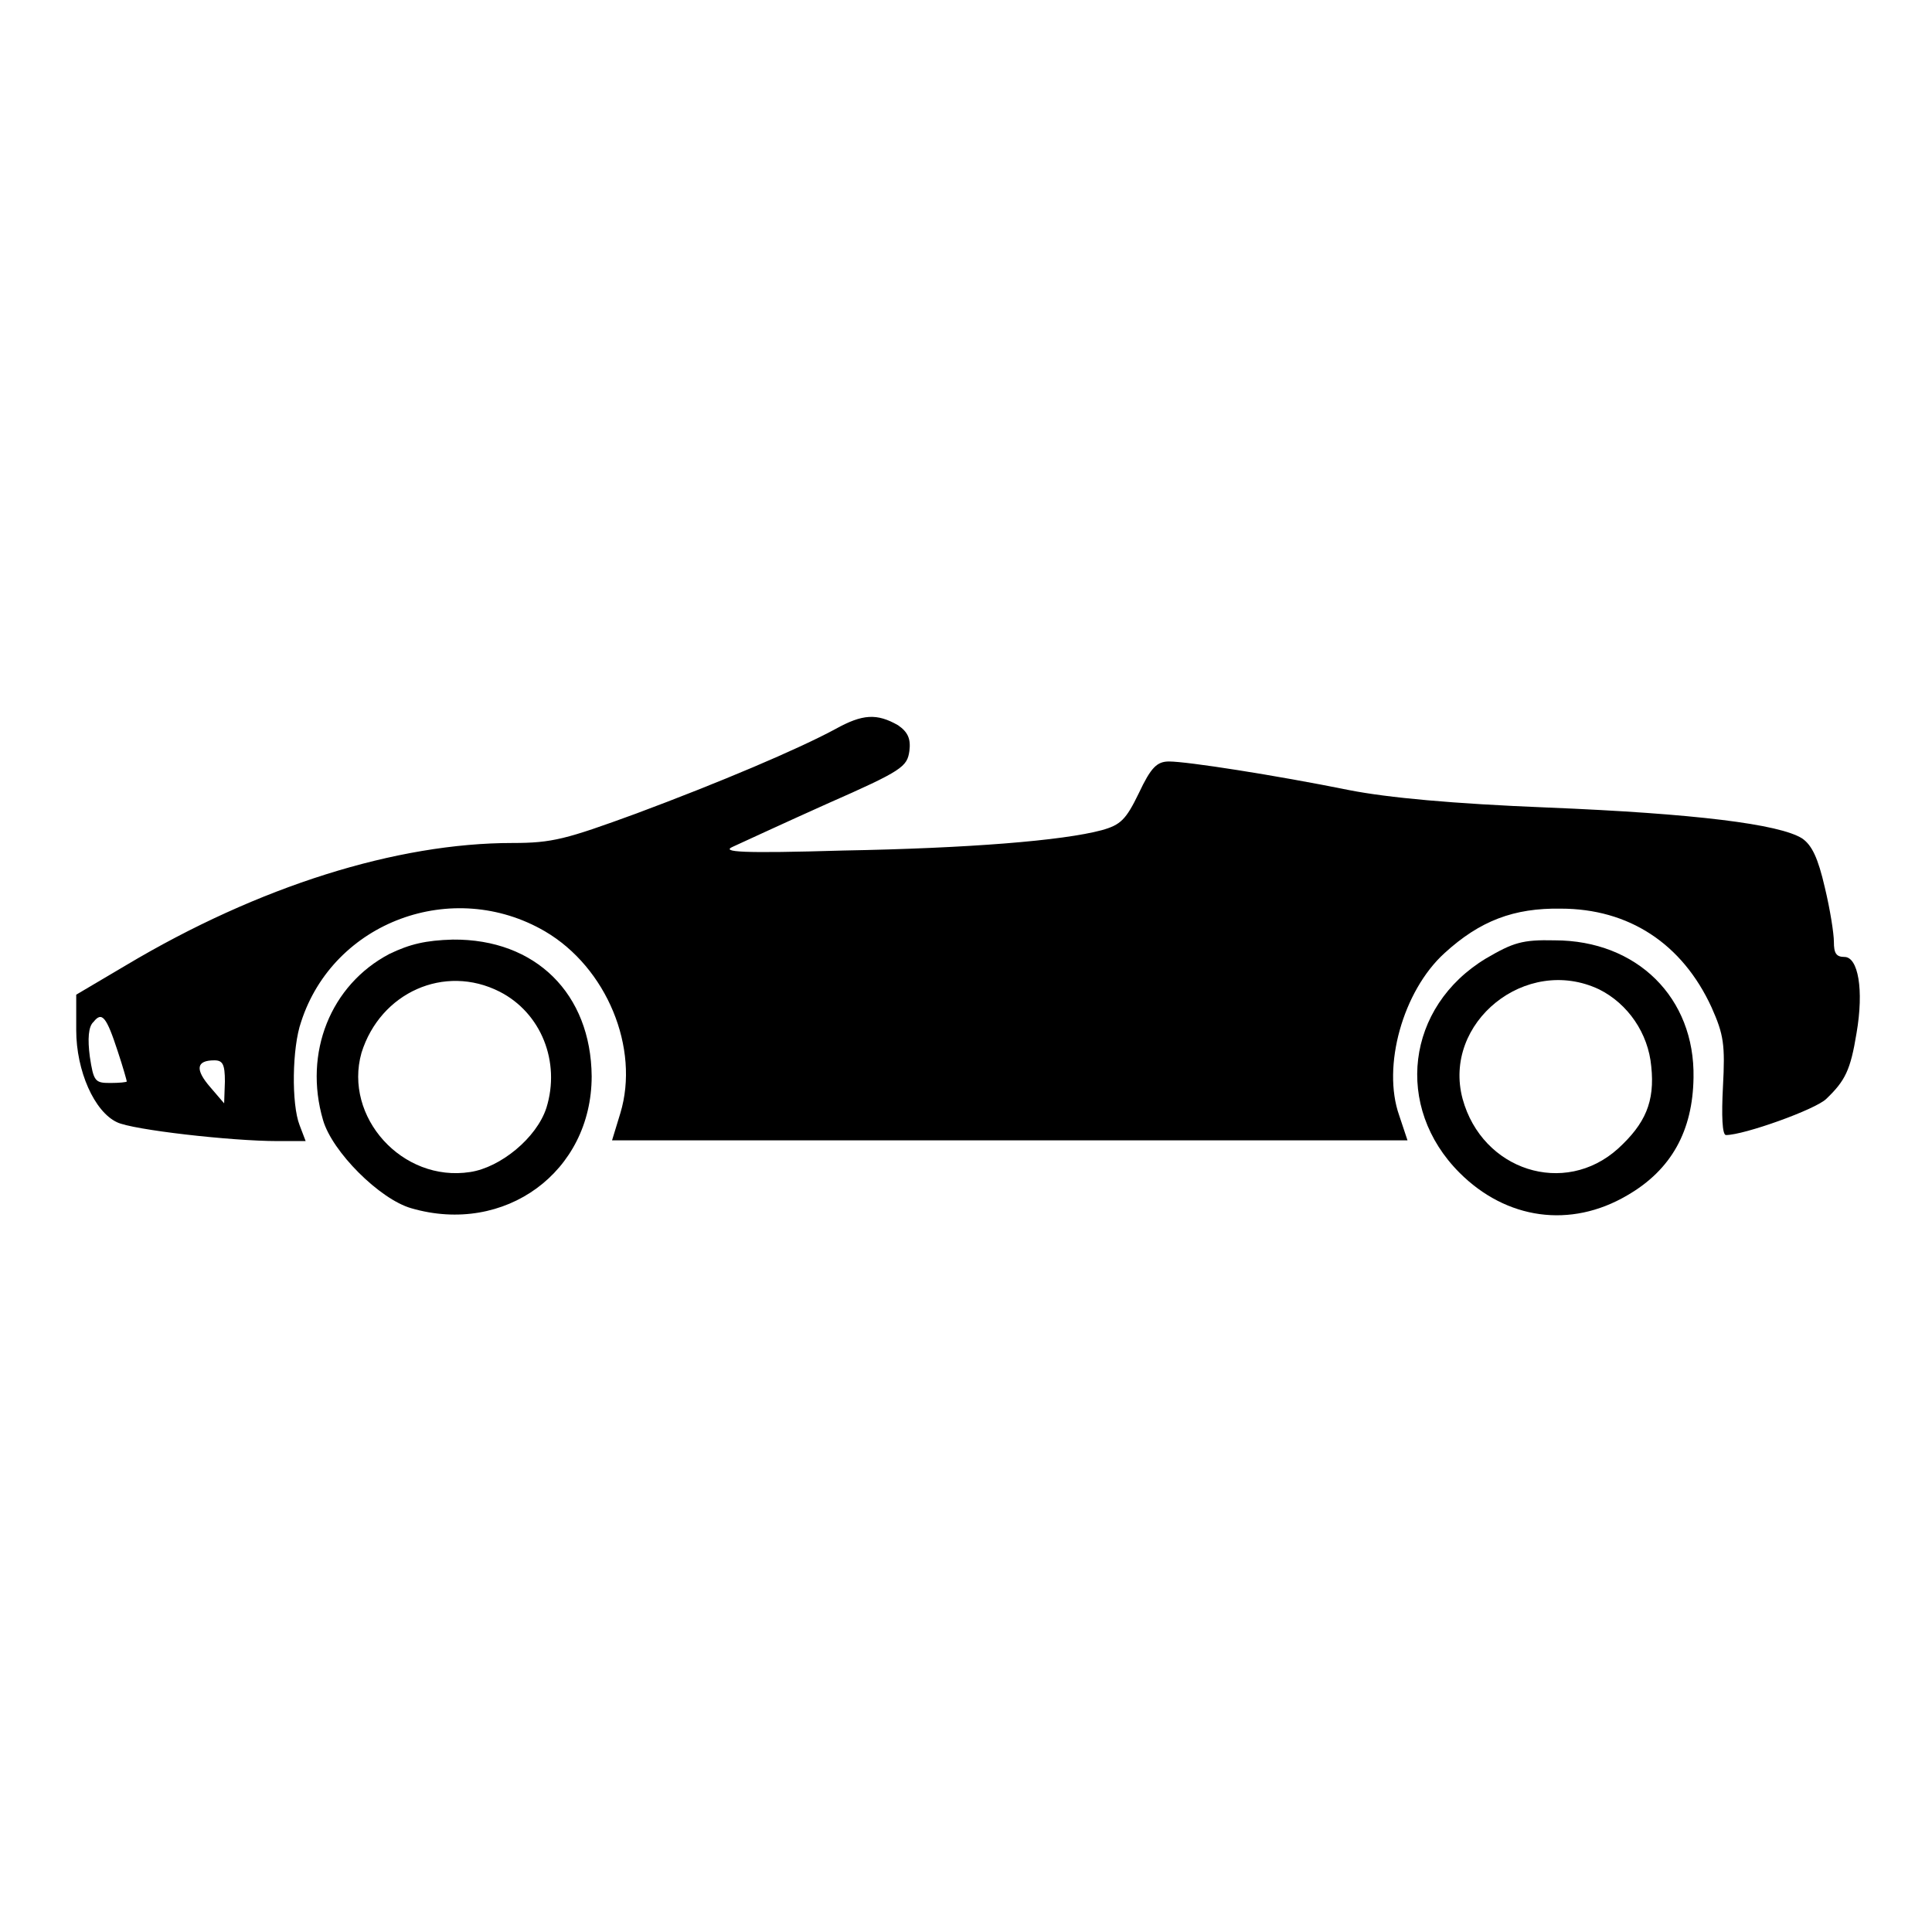
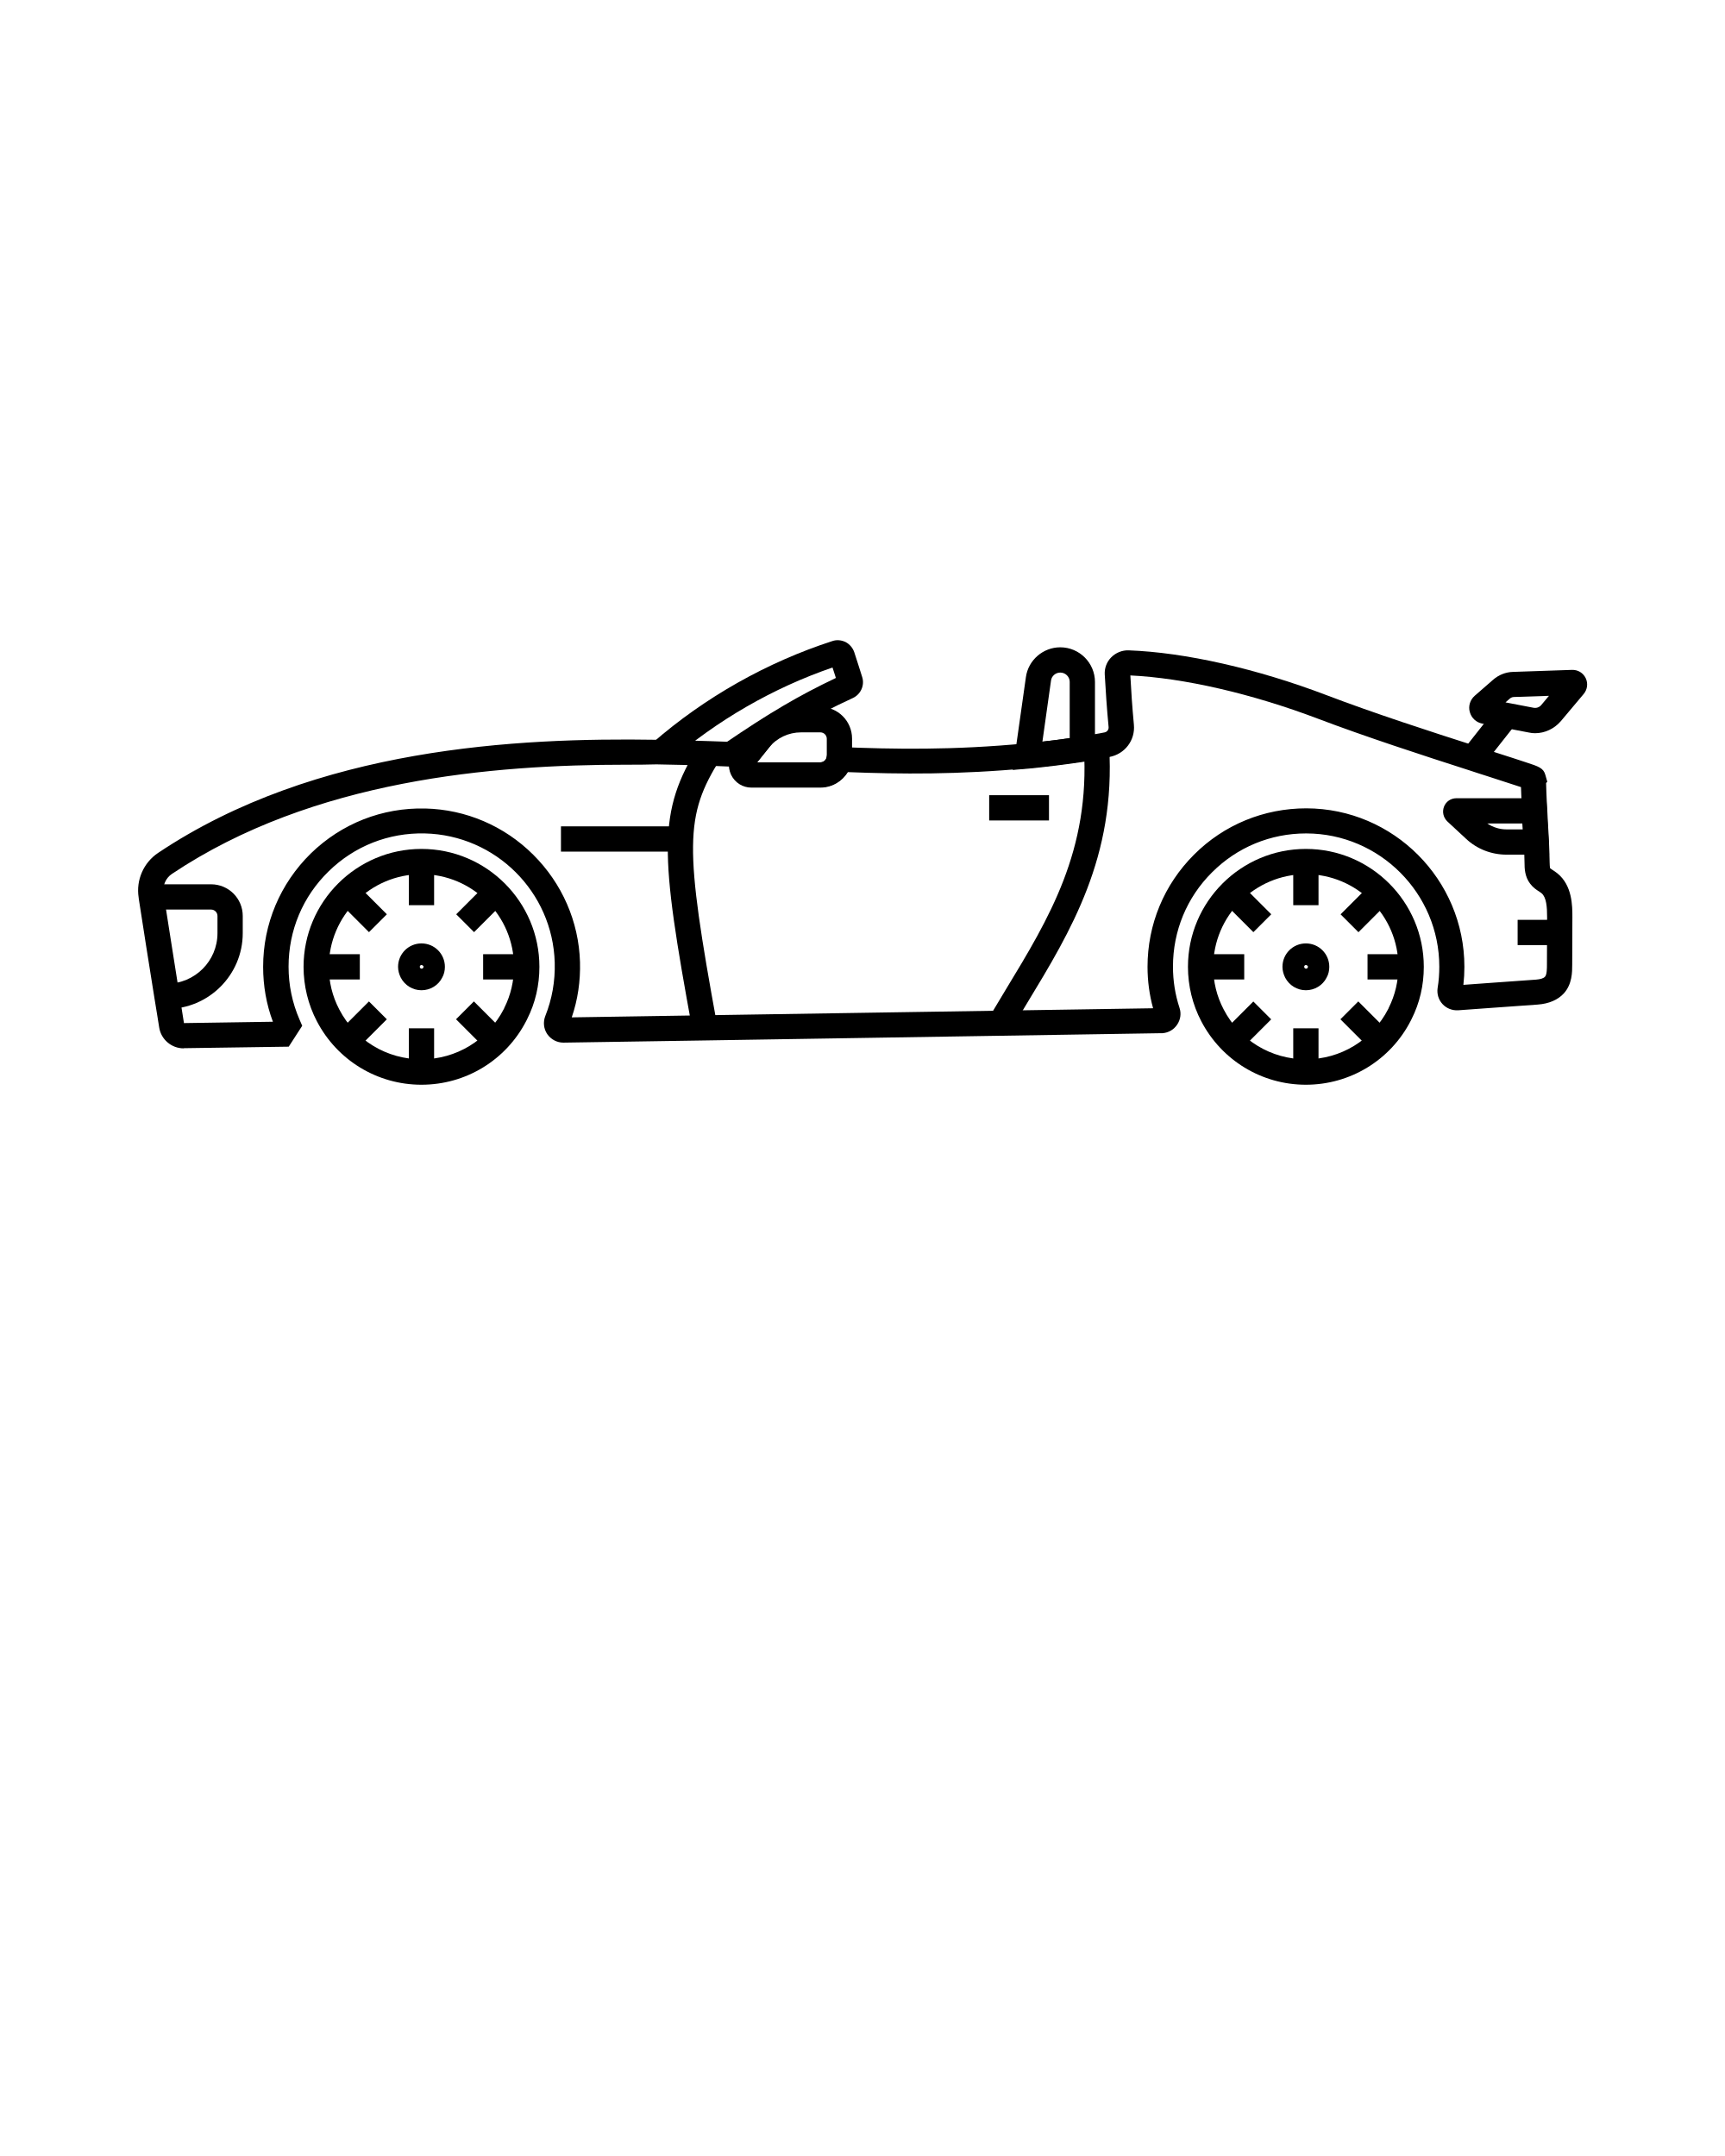
- <svg xmlns="http://www.w3.org/2000/svg" version="1.1" x="0px" y="0px" viewBox="0 0 256 256" enable-background="new 0 0 256 256" xml:space="preserve">
+ <svg xmlns="http://www.w3.org/2000/svg" version="1.1" x="0px" y="0px" viewBox="0 0 1024 1280" style="enable-background:new 0 0 1024 1024;" xml:space="preserve">
  <g>
    <g>
-       <g>
-         <path fill="#000000" d="M110.7,96.6c-5,2.7-15.4,7.1-26.4,11.2c-9.3,3.4-11.1,3.9-16.4,3.9c-15.3,0-33.6,5.7-51.2,16.2l-6.6,3.9v4.7c0,5.4,2.4,10.8,5.4,12.2c2,1,15.1,2.5,21.3,2.5h3.7l-0.8-2.1c-1.1-2.8-1-10.3,0.2-13.7c4.3-13.3,20.1-19.1,32.3-12c8.2,4.8,12.6,15.5,10,24.1l-1.1,3.6h52.7h52.7l-1.1-3.3c-2.3-6.5,0.5-16.5,6-21.5c4.7-4.3,9.2-6,15.4-5.9c9,0,16.1,4.6,20,13.1c1.6,3.6,1.8,4.9,1.5,10.5c-0.2,3.8-0.1,6.4,0.4,6.4c2.4,0,11.9-3.4,13.3-4.8c2.5-2.4,3.2-3.8,4-8.7c1-5.8,0.2-10.1-1.6-10.1c-1.1,0-1.4-0.5-1.4-2c0-1.1-0.5-4.3-1.2-7.2c-0.9-3.9-1.7-5.6-3-6.5c-3-1.9-14.2-3.3-33.8-4.1c-12.5-0.5-21.1-1.3-26.2-2.3c-9.9-2-21.5-3.8-23.9-3.8c-1.6,0-2.4,0.8-4,4.2c-1.7,3.5-2.4,4.2-4.9,4.9c-5.2,1.4-17.7,2.4-34.3,2.7c-13.5,0.4-16.2,0.2-14.6-0.5c1.1-0.5,6.7-3.1,12.5-5.7c10-4.4,10.6-4.9,10.9-7c0.2-1.6-0.2-2.5-1.5-3.4C116.2,94.5,114.3,94.6,110.7,96.6z M15.6,139.3c0.7,2.1,1.2,3.9,1.2,4s-1,0.2-2.2,0.2c-2,0-2.2-0.2-2.7-3.5c-0.3-2.3-0.2-4,0.5-4.6C13.5,134,14.1,134.7,15.6,139.3z M29.8,143.3l-0.1,2.9l-1.8-2.1c-2.1-2.4-1.9-3.6,0.5-3.6C29.5,140.5,29.8,141,29.8,143.3z" />
-         <path fill="#000000" d="M51.6,126.4c-7.8,4.1-11.4,13.1-8.8,22c1.2,4.2,7.5,10.5,11.7,11.7c12.4,3.6,23.9-4.8,23.9-17.5c-0.1-10.9-7.4-18.2-18.4-18.1C56.4,124.6,54.3,125.1,51.6,126.4z M66.2,131.4c5.5,2.8,8.1,9.3,6.2,15.4c-1.3,4-6.1,7.9-10.1,8.5c-9,1.4-16.8-7.3-14.4-15.8C50.4,131.5,58.9,127.7,66.2,131.4z" />
-         <path fill="#000000" d="M196.9,127c-10.6,6.4-12.2,19.7-3.5,28.4c6.2,6.2,14.7,7.4,22.2,3c5.9-3.4,8.7-8.6,8.8-15.6c0.2-10.6-7.5-18.2-18.4-18.2C201.7,124.5,200.5,124.9,196.9,127z M211.9,131.1c3.8,1.9,6.5,5.8,6.9,10.2c0.5,4.7-0.8,7.6-4.4,10.9c-7.1,6.4-18,2.9-20.6-6.6C191.1,135.5,202.2,126.5,211.9,131.1z" />
-       </g>
+       <path d="M250.2,587.9c-5.2,0-9.9-2.9-12.3-7.5c-1-2-1.6-4.2-1.6-6.4c0-7.7,6.2-13.9,13.9-13.9c7.7,0,13.9,6.2,13.9,13.9    c0,2.2-0.5,4.5-1.6,6.4C260.2,585,255.4,587.9,250.2,587.9z M250.2,572.9c-0.3,0-0.7,0.2-0.9,0.6c-0.1,0.2-0.1,0.4-0.1,0.5    c0,0.6,0.5,1.1,1.1,1.1c0.6,0,1.1-0.5,1.1-1.1c0-0.2,0-0.3-0.1-0.5C250.9,573.1,250.5,572.9,250.2,572.9z" />
+     </g>
+     <g>
+       <path d="M250.2,644c-26.2,0-50-14.5-62.1-37.7c-5.2-9.9-7.9-21.1-7.9-32.3c0-38.6,31.4-70,70-70c38.6,0,70,31.4,70,70    c0,10.9-2.4,21.4-7.3,31.1c-0.2,0.3-0.3,0.7-0.5,1C300.4,629.4,276.5,644,250.2,644z M250.2,519c-30.3,0-55,24.7-55,55    c0,8.9,2.1,17.5,6.2,25.3c9.5,18.3,28.2,29.6,48.8,29.6c20.7,0,39.4-11.4,48.9-29.9c0.1-0.2,0.2-0.3,0.2-0.5l0.1-0.2    c3.8-7.6,5.7-15.8,5.7-24.4C305.2,543.7,280.5,519,250.2,519z" />
+     </g>
+     <g>
+       <rect x="242.7" y="511.5" width="15" height="25.9" />
+     </g>
+     <g>
+       <rect x="242.7" y="610.5" width="15" height="25.9" />
+     </g>
+     <g>
+       <rect x="187.7" y="566.5" width="25.9" height="15" />
+     </g>
+     <g>
+       <rect x="286.8" y="566.5" width="25.9" height="15" />
+     </g>
+     <g>
+       <rect x="207.7" y="526" transform="matrix(0.7071 -0.7071 0.7071 0.7071 -318.0766 310.0249)" width="15" height="25.9" />
+     </g>
+     <g>
+       <rect x="277.7" y="596" transform="matrix(0.7071 -0.7071 0.7071 0.7071 -347.0881 380.0649)" width="15" height="25.9" />
+     </g>
+     <g>
+       <rect x="202.2" y="601.5" transform="matrix(0.7071 -0.7071 0.7071 0.7071 -367.5896 330.5123)" width="25.9" height="15" />
+     </g>
+     <g>
+       <rect x="272.3" y="531.5" transform="matrix(0.7071 -0.7071 0.7071 0.7071 -297.5541 359.5238)" width="25.9" height="15" />
+     </g>
+     <g>
+       <path d="M775.2,587.9c-5.2,0-9.9-2.9-12.3-7.5c-1-2-1.6-4.2-1.6-6.4c0-7.7,6.2-13.9,13.9-13.9c7.7,0,13.9,6.2,13.9,13.9    c0,2.2-0.5,4.5-1.6,6.4C785.2,585,780.4,587.9,775.2,587.9z M775.2,572.9c-0.3,0-0.7,0.2-0.9,0.6c-0.1,0.2-0.1,0.4-0.1,0.5    c0,0.6,0.5,1.1,1.1,1.1c0.6,0,1.1-0.5,1.1-1.1c0-0.2,0-0.3-0.1-0.5C775.9,573.1,775.5,572.9,775.2,572.9z" />
+     </g>
+     <g>
+       <path d="M775.2,644c-26.2,0-50-14.5-62.1-37.7c-5.2-9.9-7.9-21.1-7.9-32.3c0-38.6,31.4-70,70-70s70,31.4,70,70    c0,10.9-2.4,21.4-7.3,31.1c-0.2,0.3-0.3,0.7-0.5,1C825.4,629.4,801.5,644,775.2,644z M775.2,519c-30.3,0-55,24.7-55,55    c0,8.9,2.1,17.5,6.2,25.3c9.5,18.3,28.2,29.6,48.8,29.6c20.7,0,39.4-11.4,48.9-29.9c0.1-0.2,0.2-0.3,0.2-0.5l0.1-0.2    c3.8-7.6,5.7-15.8,5.7-24.4C830.2,543.7,805.5,519,775.2,519z" />
+     </g>
+     <g>
+       <rect x="767.7" y="511.5" width="15" height="25.9" />
+     </g>
+     <g>
+       <rect x="767.7" y="610.5" width="15" height="25.9" />
+     </g>
+     <g>
+       <rect x="712.7" y="566.5" width="25.9" height="15" />
+     </g>
+     <g>
+       <rect x="811.8" y="566.5" width="25.9" height="15" />
+     </g>
+     <g>
+       <rect x="732.7" y="526" transform="matrix(0.7071 -0.7071 0.7071 0.7071 -164.3075 681.2563)" width="15" height="25.9" />
+     </g>
+     <g>
+       <rect x="802.7" y="596" transform="matrix(0.7071 -0.7071 0.7071 0.7071 -193.319 751.2963)" width="15" height="25.9" />
+     </g>
+     <g>
+       <rect x="727.2" y="601.5" transform="matrix(0.7071 -0.7071 0.7071 0.7071 -213.8333 701.7705)" width="25.9" height="15" />
+     </g>
+     <g>
+       <rect x="797.3" y="531.5" transform="matrix(0.7071 -0.7071 0.7071 0.7071 -143.7933 730.782)" width="25.9" height="15" />
+     </g>
+     <g>
+       <path d="M109,622.4c-7.2,0-13.4-5.3-14.5-12.4c-0.7-4.2-1.6-10.3-2.8-17.3c-3-18.6-7-44-9.3-59l-0.1-0.9    c-1.6-10.3,2.9-20.6,11.5-26.4c93.8-62.8,213.8-68.5,295.9-67.2c10.4,0.2,20.6,0.4,31.4,0.8c6.9,0.2,14.1,0.5,22.5,0.9l14.7,0.7    l-8.8,11H487c1.8,0,3.4-1.3,3.7-3.1l1.3-6.3l6.4,0.3c31.8,1.3,67.3,2,110.9-2.2c10.9-1,21.7-2.4,32.1-4c3-0.5,5.7-0.9,8.4-1.4    c2-0.3,4-0.7,6-1.1c1.4-0.3,2.4-1.6,2.3-3.1c-1.1-11.6-1.7-20.9-2.3-31.3c-0.2-3.8,1.2-7.5,3.9-10.2c2.7-2.7,6.4-4.2,10.2-4.1    c33.5,1.2,76.4,10.9,117.8,26.7c27.5,10.5,62,21.7,88.9,30.3c3.8,1.2,7.4,2.4,10.8,3.5c7.4,2.4,13.8,4.4,18.2,5.9    c8,2.6,10.7,3.5,11.8,7.7l1.1,3.9l-0.7,0.8c0.1,3.5,0.2,7,0.4,10.8c0.1,1.8,0.2,3.5,0.3,5.2l0.3,6.3c0.1,2.3,0.3,4.6,0.4,6.9    c0.1,1.8,0.2,3.5,0.3,5.3c0.2,4.2,0.3,8.3,0.4,12.6c0,0.8,0.1,2.9,0.3,3.5c0.3,0.2,1.1,0.8,1.6,1.1c0.8,0.5,1.7,1.1,2.7,1.9    c8.9,7.2,8.9,19.4,8.9,25.9l-0.1,28.3c0,4.4,0,11.6-5,17.1c-3.5,3.8-8.8,6.1-15.4,6.6c-7.7,0.6-16.1,1.2-25.2,1.8    c-7,0.5-14.4,1-22.1,1.6c-3.5,0.2-6.9-1.1-9.3-3.7c-2.4-2.6-3.4-6.1-2.9-9.5c0.7-4.2,1-8.4,1-12.7c0-43.5-35.4-79-78.9-79.1    c-0.1,0-0.1,0-0.2,0c-21.1,0-40.9,8.2-55.8,23.1c-15,14.9-23.2,34.8-23.2,56c0,8.4,1.3,16.6,3.9,24.5c1.1,3.3,0.6,6.9-1.4,9.9    c-2,3-5.1,4.8-8.7,5.1l0,0c-0.3,0-0.6,0-0.9,0l-270.5,4.3l-84.1,1.3c-0.1,0-0.1,0-0.2,0c-3.8,0-7.3-1.9-9.5-5    c-2.2-3.2-2.6-7.2-1.2-10.8c4-10,5.9-20.7,5.6-31.7c-1.2-42-35.1-75.7-77.1-76.7c-21.5-0.5-41.8,7.5-57.1,22.5    c-15.4,15-23.8,35.1-23.8,56.6c0,10.9,2.2,21.5,6.5,31.4l1.6,3.7l-2.2,3.4c-1.5,2.4-1.8,2.7-2.9,4.5l-2.9,4.5l-62.1,0.9    C109.1,622.4,109,622.4,109,622.4z M371.8,454c-79,0-185.8,8.7-269.7,64.8c-3.8,2.5-5.7,7.1-5,11.6l0.1,0.9    c2.3,15,6.4,40.4,9.3,59c1.1,6.9,2,12.9,2.7,17.1l52.8-0.8c-3.9-10.4-5.8-21.4-5.8-32.6c0-25.5,10.1-49.4,28.3-67.3    c18.3-17.8,42.4-27.3,68-26.7c24.1,0.6,46.8,10.3,64,27.4c17.2,17.1,27.1,39.8,27.8,63.8c0.3,11.3-1.3,22.3-4.9,32.8l345.1-5.4    c-2.2-8-3.3-16.3-3.3-24.6c0-25.2,9.8-48.8,27.6-66.6c17.8-17.8,41.5-27.5,66.7-27.5c51.7,0.1,93.8,42.3,93.8,94.1    c0,3.6-0.2,7.1-0.6,10.7c6.2-0.4,12.2-0.9,17.9-1.3c9.1-0.6,17.5-1.2,25.2-1.8c2.6-0.2,4.6-0.8,5.4-1.8c1.1-1.2,1.1-5.1,1.1-7    l0.1-28.3c0-6-0.4-11.8-3.3-14.2c-0.3-0.3-0.9-0.6-1.4-1c-1.6-1-3.7-2.4-5.4-4.7c-3.2-4.2-3.3-9.2-3.3-12.2    c-0.1-4.1-0.2-8.1-0.4-12.2c-0.1-1.8-0.2-3.5-0.2-5.2c-0.1-2.3-0.3-4.6-0.4-6.9l-0.4-6.4c-0.1-1.8-0.2-3.5-0.3-5.3    c-0.2-3.2-0.3-6.2-0.4-9.1c-4.5-1.5-12.1-3.9-20-6.5c-3.4-1.1-7-2.2-10.8-3.5c-27.1-8.7-61.8-20-89.7-30.6    c-39.3-14.9-79.7-24.2-111.4-25.7c0.5,9.6,1.1,18.4,2.1,29.2c0.9,9.3-5.4,17.5-14.5,19.2c-2,0.4-4.1,0.8-6.1,1.1    c-2.7,0.5-5.5,0.9-8.6,1.4c-10.6,1.6-21.7,3-32.9,4.1c-42.1,4-76.7,3.6-107.7,2.4c-3.4,5.4-9.3,8.9-16,8.9h-40.9    c-5.2,0-9.8-2.9-12.1-7.6c-0.7-1.5-1.1-3-1.3-4.6c-4.3-0.2-8.3-0.3-12.2-0.5c-10.7-0.4-20.8-0.6-31.1-0.8    C383.7,454,377.8,454,371.8,454z M685.8,603.2C685.8,603.2,685.8,603.2,685.8,603.2C685.8,603.2,685.8,603.2,685.8,603.2z" />
+     </g>
+     <g>
+       <path d="M99.1,599v-15c16.5,0,30-13.4,30-30v-10.2c0-2.1-1.7-3.8-3.8-3.8H89.8v-15h35.5c10.4,0,18.8,8.4,18.8,18.8V554    C144.1,578.8,123.9,599,99.1,599z" />
+     </g>
+     <g>
+       <path d="M600.3,611.2l-12.9-7.6c3.2-5.4,6.5-10.8,9.6-16c25.8-42.5,50.2-82.7,46.4-143.8l15-0.9c4,65.8-22.7,109.8-48.6,152.5    C606.7,600.6,603.5,605.9,600.3,611.2z" />
+     </g>
+     <g>
+       <path d="M411.1,611.8c-19.4-105.6-21-129.7,3.9-169.4l12.7,8c-21.3,33.9-21.5,51.7-1.9,158.7L411.1,611.8z" />
+     </g>
+     <g>
+       <path d="M911.3,435.3c-1.2,0-2.5-0.1-3.7-0.4l-27.7-5.3c-3.6-0.7-6.4-3.3-7.4-6.9c-1-3.5,0.2-7.2,2.9-9.6l10.9-9.5    c3.3-2.9,7.5-4.6,11.9-4.7l35-1.2c3.5-0.1,6.6,1.8,8.1,4.9c1.5,3.1,1,6.7-1.1,9.3l0,0l-13.7,16.3    C922.6,432.7,917,435.3,911.3,435.3z M893.7,417l16.7,3.2c1.7,0.3,3.4-0.3,4.5-1.6l4.6-5.5l-20.8,0.7c-0.9,0-1.8,0.4-2.5,1    L893.7,417z" />
+     </g>
+     <g>
+       <rect x="867.9" y="430" transform="matrix(0.6192 -0.7853 0.7853 0.6192 -6.827 860.9932)" width="32.6" height="15" />
+     </g>
+     <g>
+       <path d="M438.2,454l-8.4-12.4c27-18.4,44.3-28.6,66.4-39.1c-0.7-2.1-1.3-4.2-2-6.2c-35.3,12.1-68.7,31.4-96.9,55.9l-9.8-11.3    c30.9-26.9,67.7-47.7,106.6-60.3c2.6-0.9,5.4-0.6,7.9,0.6c2.4,1.3,4.2,3.4,5.1,6c1.6,4.8,3.1,9.7,4.7,14.7    c1.6,4.9-0.8,10.3-5.5,12.5C483.1,425.1,466,435.1,438.2,454z" />
+     </g>
+     <g>
+       <path d="M601.2,457.1L609,402c1.4-10.1,10.2-17.7,20.4-17.7c11.4,0,20.6,9.3,20.6,20.6v46.3l-6.3,1c-10.6,1.6-21.7,3-32.9,4.1    L601.2,457.1z M629.4,399.3c-2.8,0-5.2,2.1-5.5,4.8l-5.1,36.2c5.5-0.6,10.9-1.3,16.2-2.1v-33.4C635,401.8,632.5,399.3,629.4,399.3    z" />
+     </g>
+     <g>
+       <rect x="333" y="490.6" width="70.8" height="15" />
+     </g>
+     <g>
+       <rect x="587.2" y="472.1" width="35.5" height="15" />
+     </g>
+     <g>
+       <rect x="900.9" y="546.1" width="24.5" height="15" />
+     </g>
+     <g>
+       <path d="M919.6,507.4h-25.3c-8.9,0-17.5-3.3-24-9.4l-11.1-10.3c-2.4-2.3-3.2-5.7-2-8.8c1.2-3.1,4.1-5,7.4-5h53.3l0.7,13.5    c0.1,2.3,0.3,4.6,0.4,6.9c0.1,1.8,0.2,3.5,0.3,5.3L919.6,507.4z M882.9,488.9c3.4,2.3,7.3,3.5,11.4,3.5h9.6    c-0.1-1.2-0.1-2.3-0.2-3.5H882.9z" />
+     </g>
+     <g>
+       <path d="M487,467.6h-40.9c-5.2,0-9.8-2.9-12.1-7.6c-2.2-4.7-1.6-10.1,1.6-14.2l9.1-11.4c7.5-9.4,18.7-14.7,30.8-14.7H487    c10.4,0,18.8,8.4,18.8,18.8v10.2c0,0.6,0,1.2-0.1,1.9c-0.1,0.7-0.2,1.2-0.3,1.8C503.7,461.2,496,467.6,487,467.6z M447.4,455.2    L447.4,455.2C447.3,455.2,447.3,455.2,447.4,455.2z M449.4,452.6H487c1.8,0,3.4-1.3,3.7-3.1c0-0.1,0-0.3,0.1-0.4    c0-0.1,0-0.2,0-0.3v-10.2c0-2.1-1.7-3.8-3.8-3.8h-11.5c-7.4,0-14.4,3.3-19.1,9.1L449.4,452.6z" />
    </g>
  </g>
</svg>
